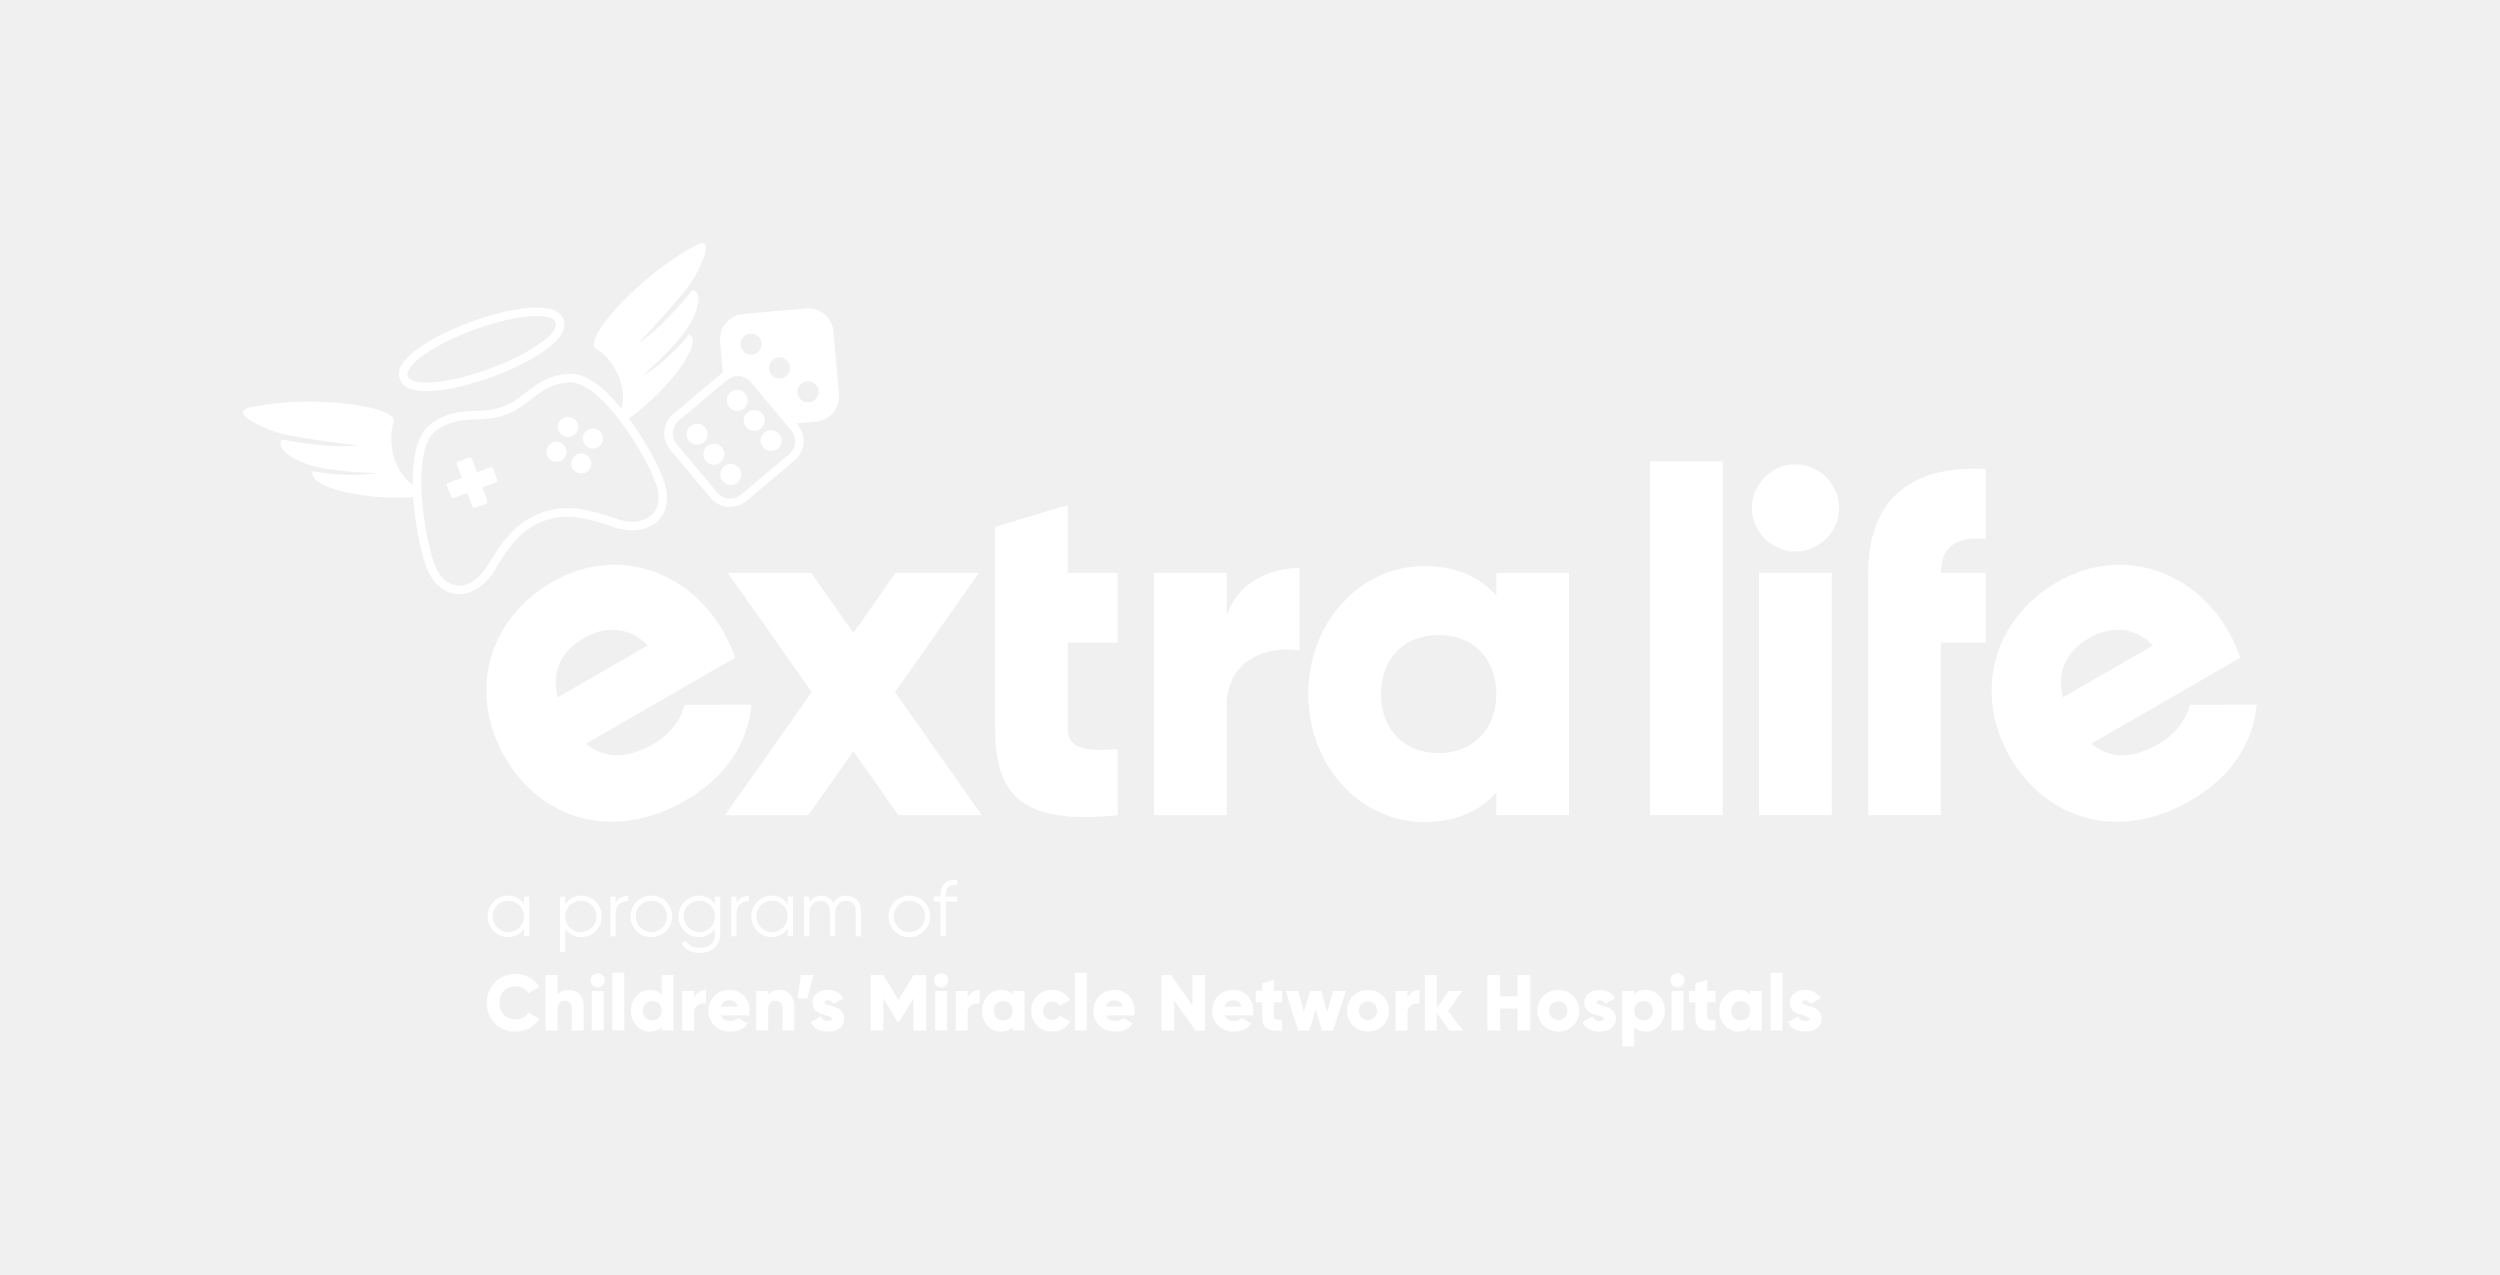
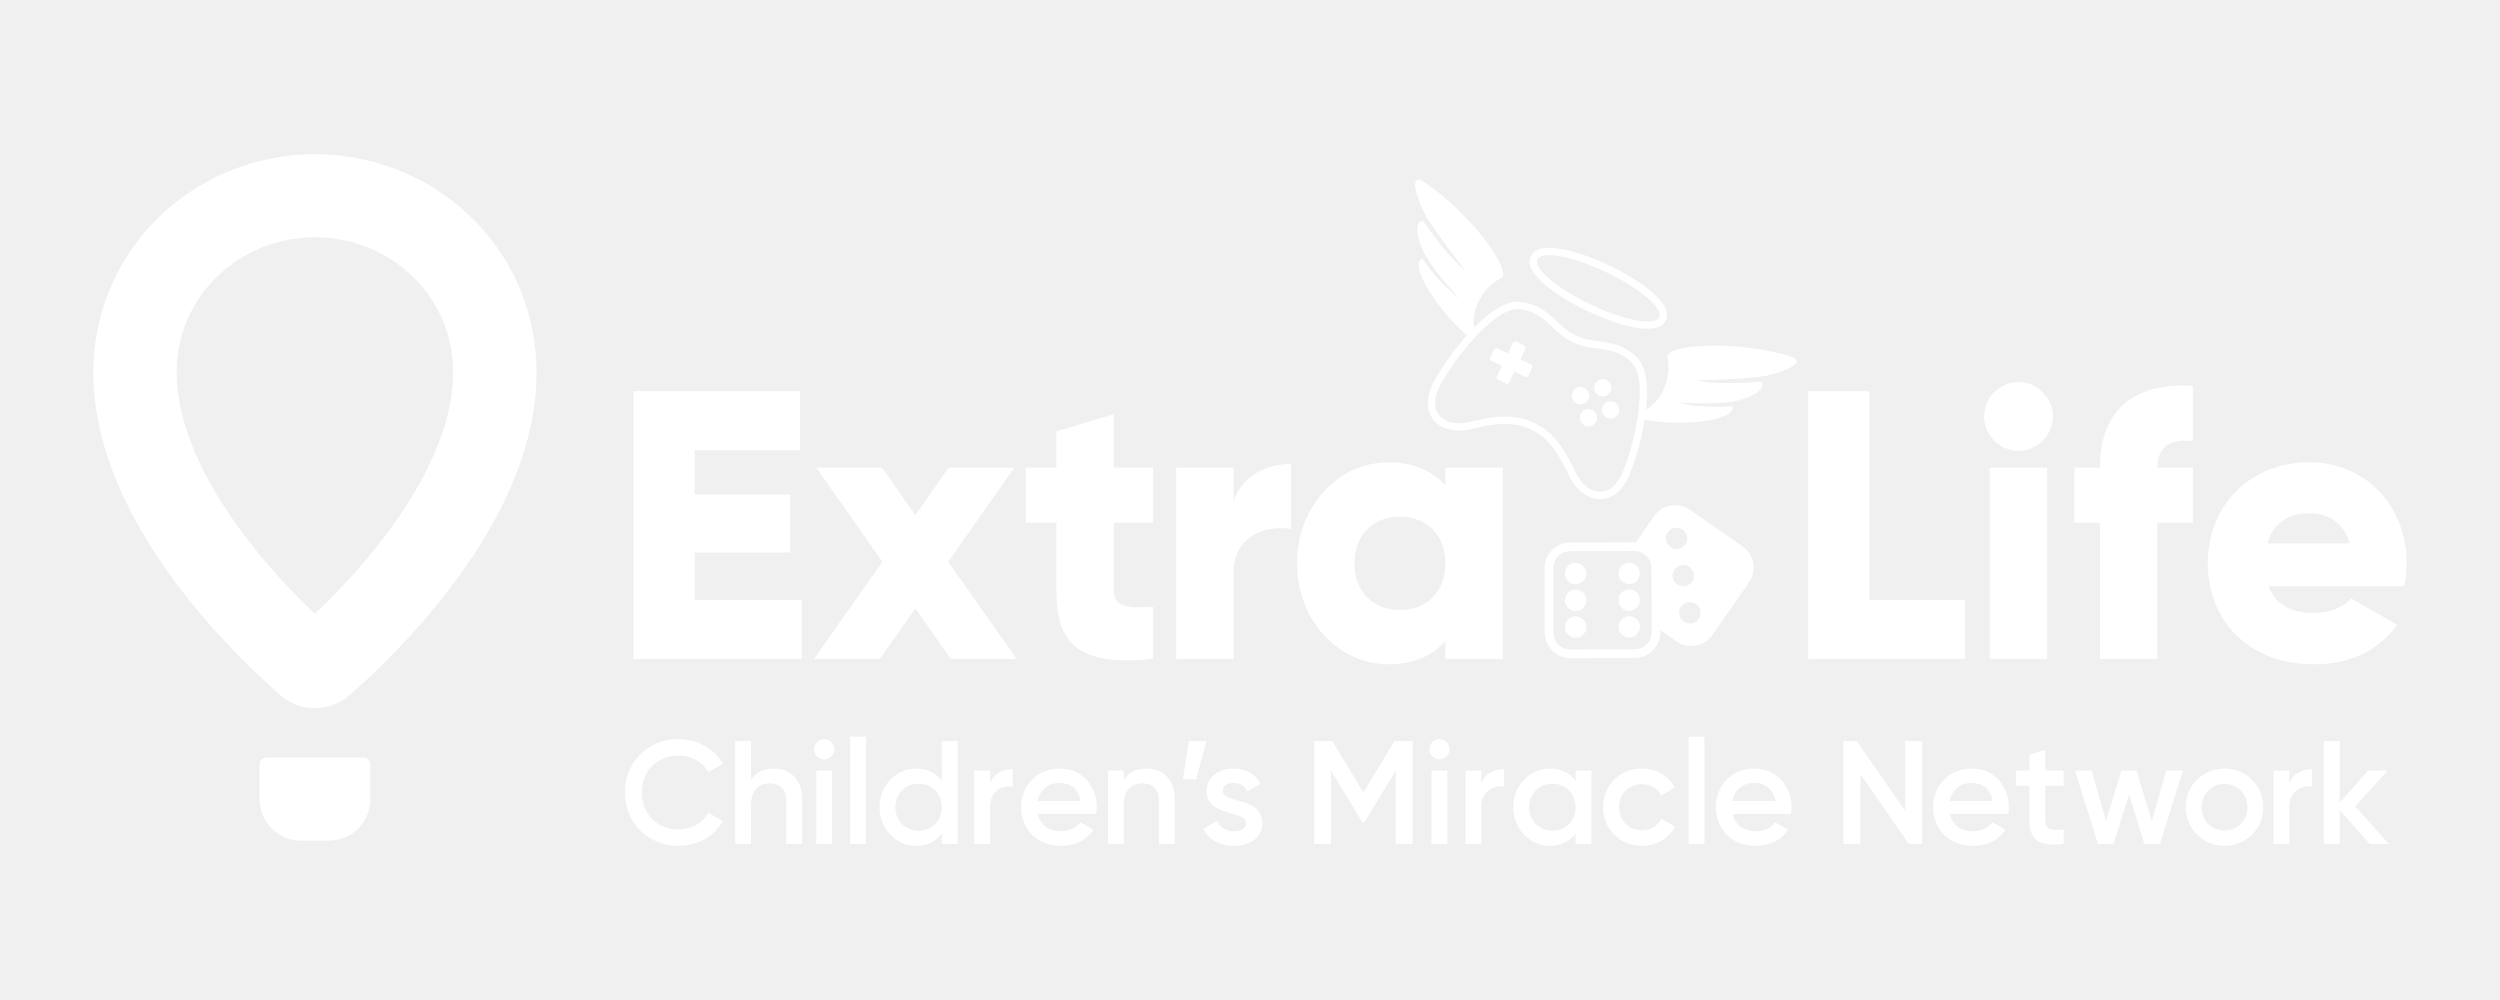
- <svg xmlns="http://www.w3.org/2000/svg" version="1.1" id="Layer_1" x="0px" y="0px" viewBox="0 0 370.12 188.65" style="enable-background:new 0 0 370.12 188.65;" xml:space="preserve">
-   <style type="text/css">.st0{fill:#FFFFFF;}</style>
+ <svg xmlns="http://www.w3.org/2000/svg" id="Layer_1" data-name="Layer 1" viewBox="0 0 360 144">
+   <path d="M115.453,86.403v8.48h-24.23v-38.547h23.955v8.48h-15.144v6.387h13.767v8.37h-13.767v6.83h15.419Z" fill="#fff" />
+   <path d="M136.928,94.883l-5.121-7.27-5.121,7.27h-9.472l9.857-13.988-9.528-13.547h9.473l4.79,6.83,4.791-6.83h9.472l-9.527,13.547,9.857,13.988h-9.473Z" fill="#fff" />
+   <path d="M160.382,75.277v9.748c0,2.368,2.038,2.587,5.672,2.368v7.489c-10.793,1.102-13.932-2.147-13.932-9.857v-9.748h-4.405v-7.93h4.405v-5.231l8.26-2.478v7.709h5.672v7.93h-5.672Z" fill="#fff" />
+   <path d="M185.895,66.797v9.361c-3.415-.55-8.261.827-8.261,6.279v12.445h-8.26v-27.535h8.26v4.902c1.101-3.69,4.791-5.452,8.261-5.452Z" fill="#fff" />
+   <path d="M216.401,67.347v27.535h-8.26v-2.587c-1.818,2.091-4.516,3.359-8.206,3.359-7.213,0-13.162-6.333-13.162-14.538s5.948-14.538,13.162-14.538c3.69,0,6.388,1.266,8.206,3.359v-2.59h8.26ZM208.141,81.116c0-4.13-2.754-6.72-6.553-6.72s-6.553,2.59-6.553,6.72,2.753,6.718,6.553,6.718,6.553-2.587,6.553-6.718Z" fill="#fff" />
+   <path d="M282.957,86.403v8.48h-22.579v-38.547h8.811v30.067h13.768Z" fill="#fff" />
+   <path d="M285.709,59.97c0-2.699,2.258-4.958,4.957-4.958s4.956,2.259,4.956,4.958-2.258,4.956-4.956,4.956-4.957-2.259-4.957-4.956ZM286.535,67.347h8.26v27.535h-8.26v-27.535Z" fill="#fff" />
+   <path d="M310.654,67.347h5.121v7.93h-5.121v19.605h-8.26v-19.605h-3.69v-7.93h3.69c0-7.709,4.24-12.335,13.381-11.783v7.93c-3.084-.275-5.121.66-5.121,3.853Z" fill="#fff" />
+   <path d="M333.285,88.274c2.259,0,4.185-.881,5.287-2.093l6.608,3.799c-2.698,3.746-6.774,5.673-12.004,5.673-9.417,0-15.254-6.333-15.254-14.538s5.946-14.538,14.648-14.538c8.039,0,13.988,6.221,13.988,14.538,0,1.156-.111,2.257-.331,3.303h-19.55c1.047,2.865,3.58,3.855,6.608,3.855ZM338.351,78.251c-.881-3.193-3.359-4.35-5.837-4.35-3.139,0-5.232,1.541-6.003,4.35h11.84Z" fill="#fff" />
  <g>
-     <path class="st0" d="M96.73,110.15c2.55-1.47,4.15-3.72,4.6-5.8l9.93-0.02c-0.61,5.98-3.95,10.81-9.85,14.22 c-10.62,6.13-21.34,2.79-26.68-6.47c-5.34-9.26-2.76-20.28,7.06-25.94c9.07-5.24,19.83-2.09,25.25,7.29 c0.75,1.3,1.35,2.62,1.78,3.94L86.76,110.1C89.81,112.65,93.31,112.12,96.73,110.15z M95.92,95.54c-3.07-3.03-6.62-2.72-9.42-1.11 c-3.54,2.04-4.9,5.15-3.94,8.82L95.92,95.54z" />
-     <path class="st0" d="M133.01,120.69l-6.67-9.47l-6.67,9.47h-12.34l12.84-18.22l-12.41-17.65h12.34l6.24,8.9l6.24-8.9h12.34 l-12.41,17.65l12.84,18.22H133.01z" />
-     <path class="st0" d="M165.47,95.15V84.81h-7.39V74.77L147.32,78v29.85c0,10.04,4.09,14.28,18.15,12.84v-9.76 c-4.74,0.29-7.39,0-7.39-3.08v-12.7H165.47z" />
-     <path class="st0" d="M192.38,84.1v12.2c-4.45-0.72-10.76,1.08-10.76,8.18v16.21h-10.76V84.81h10.76v6.39 C183.05,86.39,187.86,84.1,192.38,84.1z" />
-     <path class="st0" d="M232.29,84.81v35.87h-10.76v-3.37c-2.37,2.73-5.88,4.38-10.69,4.38c-9.4,0-17.15-8.25-17.15-18.94 c0-10.69,7.75-18.94,17.15-18.94c4.81,0,8.32,1.65,10.69,4.38v-3.37H232.29z M221.53,102.75c0-5.38-3.59-8.75-8.54-8.75 c-4.95,0-8.54,3.37-8.54,8.75c0,5.38,3.59,8.75,8.54,8.75C217.94,111.5,221.53,108.13,221.53,102.75z" />
-     <path class="st0" d="M244.29,68.31h10.76v52.37h-10.76V68.31z" />
-     <path class="st0" d="M259.36,75.2c0-3.52,2.94-6.46,6.46-6.46c3.52,0,6.46,2.94,6.46,6.46c0,3.52-2.94,6.46-6.46,6.46 C262.3,81.66,259.36,78.72,259.36,75.2z M260.43,84.81h10.76v35.87h-10.76V84.81z" />
-     <path class="st0" d="M294.01,79.79V69.46c-11.91-0.72-17.43,5.31-17.43,15.35v35.87h10.76V95.15h6.67V84.81h-6.67 C287.34,80.65,289.99,79.43,294.01,79.79z" />
-     <path class="st0" d="M319.58,110.15c2.55-1.47,4.15-3.72,4.6-5.8l9.93-0.02c-0.6,5.98-3.95,10.81-9.85,14.22 c-10.62,6.13-21.34,2.79-26.68-6.47c-5.34-9.26-2.76-20.28,7.06-25.94c9.07-5.24,19.83-2.09,25.25,7.29 c0.75,1.3,1.35,2.62,1.78,3.94l-22.06,12.73C312.66,112.65,316.17,112.12,319.58,110.15z M318.77,95.54 c-3.07-3.03-6.62-2.72-9.42-1.11c-3.54,2.04-4.9,5.15-3.94,8.82L318.77,95.54z" />
+     <path d="M89.987,114.12c0-4.298,3.239-7.684,7.748-7.684,2.709,0,5.122,1.375,6.371,3.535l-2.117,1.229c-.783-1.462-2.392-2.393-4.254-2.393-3.197,0-5.313,2.265-5.313,5.313s2.117,5.313,5.313,5.313c1.862,0,3.492-.933,4.254-2.393l2.117,1.208c-1.228,2.159-3.641,3.555-6.371,3.555-4.509,0-7.748-3.386-7.748-7.684Z" fill="#fff" />
+     <path d="M115.502,115.03v6.499h-2.286v-6.265c0-1.609-.931-2.457-2.37-2.457-1.504,0-2.689.889-2.689,3.049v5.673h-2.285v-14.817h2.285v5.589c.699-1.1,1.842-1.63,3.281-1.63,2.37,0,4.064,1.609,4.064,4.36Z" fill="#fff" />
+     <path d="M117.223,107.896c0-.805.657-1.46,1.461-1.46s1.46.656,1.46,1.46c0,.784-.656,1.46-1.46,1.46s-1.461-.676-1.461-1.46ZM117.541,110.945h2.285v10.583h-2.285v-10.583Z" fill="#fff" />
+     <path d="M122.412,106.076h2.285v15.452h-2.285v-15.452Z" fill="#fff" />
+     <path d="M137.909,106.711v14.817h-2.286v-1.524c-.805,1.123-2.053,1.799-3.704,1.799-2.879,0-5.271-2.434-5.271-5.568,0-3.154,2.392-5.566,5.271-5.566,1.652,0,2.9.676,3.704,1.777v-5.735h2.286ZM135.622,116.235c0-1.967-1.44-3.386-3.344-3.386s-3.344,1.419-3.344,3.386,1.44,3.388,3.344,3.388,3.344-1.419,3.344-3.388Z" fill="#fff" />
+     <path d="M145.833,110.754v2.476c-1.503-.105-3.26.594-3.26,2.964v5.334h-2.285v-10.583h2.285v1.777c.635-1.437,1.927-1.967,3.26-1.967Z" fill="#fff" />
+     <path d="M152.821,119.708c1.271,0,2.223-.571,2.731-1.313l1.884,1.102c-.974,1.437-2.562,2.306-4.636,2.306-3.492,0-5.758-2.391-5.758-5.568,0-3.131,2.266-5.566,5.589-5.566,3.154,0,5.313,2.54,5.313,5.589,0,.316-.042.656-.085.951h-8.425c.36,1.65,1.694,2.498,3.387,2.498ZM155.637,115.348c-.317-1.822-1.652-2.604-3.027-2.604-1.715,0-2.879,1.016-3.197,2.604h6.223Z" fill="#fff" />
+     <path d="M169.17,115.03v6.499h-2.286v-6.265c0-1.609-.931-2.457-2.37-2.457-1.504,0-2.689.889-2.689,3.049v5.673h-2.285v-10.583h2.285v1.355c.699-1.1,1.842-1.63,3.281-1.63,2.37,0,4.064,1.609,4.064,4.36Z" fill="#fff" />
+     <path d="M172.245,112.215h-1.905l.847-5.504h2.54l-1.482,5.504Z" fill="#fff" />
+     <path d="M181.772,118.544c0,2.116-1.842,3.26-4.127,3.26-2.117,0-3.641-.953-4.319-2.476l1.969-1.144c.338.953,1.185,1.524,2.35,1.524,1.016,0,1.799-.339,1.799-1.185,0-1.884-5.695-.825-5.695-4.614,0-1.99,1.715-3.239,3.874-3.239,1.736,0,3.176.805,3.916,2.201l-1.927,1.08c-.381-.825-1.122-1.206-1.99-1.206-.825,0-1.545.36-1.545,1.121,0,1.926,5.694.763,5.694,4.678Z" fill="#fff" />
+     <path d="M203.414,121.528h-2.434v-10.563l-4.509,7.452h-.296l-4.509-7.473v10.583h-2.434v-14.817h2.625l4.466,7.409,4.487-7.409h2.604v14.817Z" fill="#fff" />
+     <path d="M205.814,107.896c0-.805.657-1.46,1.461-1.46s1.46.656,1.46,1.46c0,.784-.656,1.46-1.46,1.46s-1.461-.676-1.461-1.46ZM206.133,110.945h2.285v10.583h-2.285v-10.583Z" fill="#fff" />
+     <path d="M216.57,110.754v2.476c-1.503-.105-3.26.594-3.26,2.964v5.334h-2.285v-10.583h2.285v1.777c.635-1.437,1.927-1.967,3.26-1.967Z" fill="#fff" />
+     <path d="M229.169,110.945v10.583h-2.286v-1.524c-.805,1.123-2.053,1.799-3.704,1.799-2.879,0-5.271-2.434-5.271-5.568,0-3.154,2.392-5.566,5.271-5.566,1.652,0,2.9.676,3.704,1.777v-1.502h2.286ZM226.883,116.235c0-1.967-1.44-3.386-3.344-3.386s-3.344,1.419-3.344,3.386,1.44,3.388,3.344,3.388,3.344-1.419,3.344-3.388Z" fill="#fff" />
+     <path d="M230.849,116.235c0-3.154,2.392-5.566,5.589-5.566,2.074,0,3.874,1.08,4.721,2.73l-1.969,1.144c-.465-.995-1.503-1.63-2.773-1.63-1.864,0-3.281,1.417-3.281,3.322s1.418,3.324,3.281,3.324c1.27,0,2.307-.656,2.815-1.63l1.969,1.123c-.889,1.671-2.689,2.751-4.763,2.751-3.197,0-5.589-2.434-5.589-5.568Z" fill="#fff" />
+     <path d="M243.154,106.076h2.285v15.452h-2.285v-15.452Z" fill="#fff" />
+     <path d="M252.871,119.708c1.271,0,2.223-.571,2.731-1.313l1.884,1.102c-.974,1.437-2.562,2.306-4.636,2.306-3.492,0-5.758-2.391-5.758-5.568,0-3.131,2.266-5.566,5.589-5.566,3.154,0,5.313,2.54,5.313,5.589,0,.316-.042.656-.085.951h-8.425c.36,1.65,1.694,2.498,3.387,2.498ZM255.687,115.348c-.317-1.822-1.652-2.604-3.027-2.604-1.715,0-2.879,1.016-3.197,2.604h6.223Z" fill="#fff" />
+     <path d="M276.779,106.711v14.817h-1.906l-6.985-10.054v10.054h-2.434v-14.817h1.905l6.986,10.054v-10.054h2.434Z" fill="#fff" />
+     <path d="M284.153,119.708c1.27,0,2.223-.571,2.731-1.313l1.884,1.102c-.974,1.437-2.562,2.306-4.636,2.306-3.492,0-5.758-2.391-5.758-5.568,0-3.131,2.266-5.566,5.589-5.566,3.154,0,5.313,2.54,5.313,5.589,0,.316-.042.656-.085.951h-8.425c.36,1.65,1.694,2.498,3.387,2.498ZM286.969,115.348c-.317-1.822-1.652-2.604-3.027-2.604-1.715,0-2.879,1.016-3.197,2.604h6.223Z" fill="#fff" />
+     <path d="M294.532,113.145v5.08c0,1.355.889,1.334,2.625,1.249v2.054c-3.514.424-4.91-.55-4.91-3.303v-5.08h-1.948v-2.201h1.948v-2.285l2.285-.678v2.964h2.625v2.201h-2.625Z" fill="#fff" />
+     <path d="M314.349,110.945l-3.324,10.583h-2.243l-2.202-7.134-2.222,7.134h-2.244l-3.324-10.583h2.414l2.053,7.303,2.223-7.303h2.18l2.202,7.303,2.074-7.303h2.413Z" fill="#fff" />
+     <path d="M314.738,116.235c0-3.154,2.498-5.566,5.589-5.566,3.112,0,5.589,2.412,5.589,5.566,0,3.133-2.477,5.568-5.589,5.568-3.09,0-5.589-2.434-5.589-5.568ZM323.628,116.235c0-1.926-1.44-3.344-3.302-3.344s-3.302,1.419-3.302,3.344,1.44,3.344,3.302,3.344,3.302-1.417,3.302-3.344Z" fill="#fff" />
+     <path d="M332.927,110.754v2.476c-1.503-.105-3.26.594-3.26,2.964v5.334h-2.285v-10.583h2.285v1.777c.635-1.437,1.927-1.967,3.26-1.967Z" fill="#fff" />
+     <path d="M341.25,121.528l-4.339-4.889v4.889h-2.285v-14.817h2.285v8.912l4.107-4.678h2.794l-4.657,5.185,4.826,5.398h-2.731Z" fill="#fff" />
  </g>
  <g>
-     <path class="st0" d="M78.35,132.74v5.86h-0.77v-1.15c-0.49,0.79-1.32,1.29-2.37,1.29c-1.65,0-3.02-1.34-3.02-3.07 s1.37-3.07,3.02-3.07c1.04,0,1.88,0.5,2.37,1.29v-1.15H78.35z M77.57,135.67c0-1.3-1.01-2.32-2.31-2.32s-2.31,1.02-2.31,2.32 s1.01,2.32,2.31,2.32S77.57,136.97,77.57,135.67z" />
-     <path class="st0" d="M89.08,135.67c0,1.73-1.37,3.07-3.02,3.07c-1.04,0-1.88-0.5-2.37-1.29v3.49h-0.77v-8.2h0.77v1.15 c0.49-0.79,1.32-1.29,2.37-1.29C87.71,132.6,89.08,133.94,89.08,135.67z M88.31,135.67c0-1.3-1.01-2.32-2.31-2.32 s-2.31,1.02-2.31,2.32s1.01,2.32,2.31,2.32S88.31,136.97,88.31,135.67z" />
-     <path class="st0" d="M92.99,132.65v0.75c-0.94,0-1.85,0.49-1.85,1.95v3.26h-0.77v-5.86h0.77v0.97 C91.55,132.89,92.24,132.65,92.99,132.65z" />
-     <path class="st0" d="M93.35,135.67c0-1.73,1.37-3.07,3.08-3.07s3.08,1.34,3.08,3.07s-1.37,3.07-3.08,3.07 S93.35,137.41,93.35,135.67z M98.74,135.67c0-1.3-1.01-2.32-2.31-2.32s-2.31,1.02-2.31,2.32s1.01,2.32,2.31,2.32 S98.74,136.97,98.74,135.67z" />
-     <path class="st0" d="M106.61,132.74v5.62c0,1.78-1.43,2.72-2.94,2.72c-1.35,0-2.32-0.52-2.78-1.43l0.68-0.39 c0.29,0.6,0.83,1.07,2.1,1.07c1.36,0,2.17-0.77,2.17-1.97v-0.91c-0.49,0.79-1.32,1.29-2.37,1.29c-1.65,0-3.02-1.34-3.02-3.07 s1.37-3.07,3.02-3.07c1.04,0,1.88,0.5,2.37,1.29v-1.15H106.61z M105.84,135.67c0-1.3-1.01-2.32-2.31-2.32s-2.31,1.02-2.31,2.32 s1.01,2.32,2.31,2.32S105.84,136.97,105.84,135.67z" />
-     <path class="st0" d="M110.88,132.65v0.75c-0.94,0-1.85,0.49-1.85,1.95v3.26h-0.77v-5.86h0.77v0.97 C109.43,132.89,110.13,132.65,110.88,132.65z" />
-     <path class="st0" d="M117.39,132.74v5.86h-0.77v-1.15c-0.49,0.79-1.32,1.29-2.37,1.29c-1.65,0-3.02-1.34-3.02-3.07 s1.37-3.07,3.02-3.07c1.04,0,1.88,0.5,2.37,1.29v-1.15H117.39z M116.62,135.67c0-1.3-1.01-2.32-2.31-2.32s-2.31,1.02-2.31,2.32 s1.01,2.32,2.31,2.32S116.62,136.97,116.62,135.67z" />
-     <path class="st0" d="M127.47,134.95v3.66h-0.77v-3.66c0-1.04-0.6-1.59-1.43-1.59c-0.9,0-1.63,0.55-1.63,2v3.25h-0.77v-3.66 c0-1.04-0.54-1.59-1.37-1.59c-0.84,0-1.69,0.55-1.69,2v3.25h-0.77v-5.86h0.77v0.86c0.46-0.71,1.09-1,1.79-1 c0.82,0,1.45,0.39,1.78,1.07c0.43-0.73,1.15-1.07,1.9-1.07C126.57,132.6,127.47,133.48,127.47,134.95z" />
-     <path class="st0" d="M131.55,135.67c0-1.73,1.37-3.07,3.08-3.07s3.08,1.34,3.08,3.07s-1.37,3.07-3.08,3.07 S131.55,137.41,131.55,135.67z M136.94,135.67c0-1.3-1.01-2.32-2.31-2.32s-2.31,1.02-2.31,2.32s1.01,2.32,2.31,2.32 S136.94,136.97,136.94,135.67z" />
-     <path class="st0" d="M140.01,132.51v0.23h1.69v0.75h-1.69v5.11h-0.77v-5.11h-1v-0.75h1v-0.23c0-1.52,0.88-2.37,2.46-2.25v0.75 C140.56,130.91,140.01,131.38,140.01,132.51z" />
-     <path class="st0" d="M72.06,148.47c0-2.41,1.79-4.27,4.27-4.27c1.49,0,2.8,0.74,3.52,1.9l-1.62,0.94c-0.36-0.63-1.07-1.01-1.9-1.01 c-1.45,0-2.39,0.97-2.39,2.44s0.94,2.44,2.39,2.44c0.83,0,1.55-0.38,1.9-1.01l1.62,0.94c-0.7,1.16-2.02,1.9-3.52,1.9 C73.86,152.73,72.06,150.88,72.06,148.47z" />
-     <path class="st0" d="M86.41,148.97v3.6h-1.76v-3.34c0-0.73-0.46-1.07-1.02-1.07c-0.64,0-1.09,0.38-1.09,1.21v3.2h-1.76v-8.2h1.76 v2.89c0.32-0.43,0.9-0.71,1.68-0.71C85.4,146.54,86.41,147.39,86.41,148.97z" />
-     <path class="st0" d="M87.44,145.14c0-0.57,0.48-1.05,1.05-1.05s1.05,0.48,1.05,1.05s-0.48,1.05-1.05,1.05 S87.44,145.71,87.44,145.14z M87.61,146.71h1.76v5.86h-1.76V146.71z" />
-     <path class="st0" d="M90.66,144.01h1.76v8.55h-1.76V144.01z" />
-     <path class="st0" d="M99.72,144.37v8.2h-1.76v-0.55c-0.39,0.45-0.96,0.71-1.75,0.71c-1.54,0-2.8-1.35-2.8-3.09s1.27-3.09,2.8-3.09 c0.79,0,1.36,0.27,1.75,0.71v-2.89H99.72z M97.96,149.64c0-0.88-0.59-1.43-1.39-1.43s-1.39,0.55-1.39,1.43s0.59,1.43,1.39,1.43 S97.96,150.52,97.96,149.64z" />
-     <path class="st0" d="M104.52,146.59v1.99c-0.73-0.12-1.76,0.18-1.76,1.34v2.65h-1.76v-5.86h1.76v1.04 C103,146.97,103.79,146.59,104.52,146.59z" />
-     <path class="st0" d="M108.15,151.16c0.48,0,0.89-0.19,1.12-0.45l1.41,0.81c-0.57,0.8-1.44,1.21-2.55,1.21c-2,0-3.25-1.35-3.25-3.09 s1.27-3.09,3.12-3.09c1.71,0,2.98,1.32,2.98,3.09c0,0.25-0.02,0.48-0.07,0.7h-4.16C106.96,150.95,107.5,151.16,108.15,151.16z  M109.22,149.03c-0.19-0.68-0.71-0.93-1.24-0.93c-0.67,0-1.11,0.33-1.28,0.93H109.22z" />
-     <path class="st0" d="M117.59,148.97v3.6h-1.76v-3.34c0-0.73-0.46-1.07-1.02-1.07c-0.64,0-1.09,0.38-1.09,1.21v3.2h-1.76v-5.86h1.76 v0.55c0.32-0.43,0.9-0.71,1.68-0.71C116.58,146.54,117.59,147.39,117.59,148.97z" />
-     <path class="st0" d="M119.5,147.82h-1.41l0.47-3.46h1.88L119.5,147.82z" />
-     <path class="st0" d="M124.98,150.81c0,1.35-1.17,1.92-2.44,1.92c-1.17,0-2.06-0.45-2.52-1.39l1.52-0.87c0.15,0.45,0.48,0.69,1,0.69 c0.42,0,0.63-0.13,0.63-0.36c0-0.64-2.88-0.3-2.88-2.33c0-1.28,1.08-1.92,2.3-1.92c0.95,0,1.79,0.42,2.29,1.25l-1.5,0.81 c-0.16-0.3-0.4-0.52-0.79-0.52c-0.3,0-0.49,0.12-0.49,0.33C122.1,149.09,124.98,148.64,124.98,150.81z" />
-     <path class="st0" d="M137.11,152.57h-1.88v-4.77l-2.12,3.48h-0.21l-2.12-3.48v4.77h-1.88v-8.2h1.88l2.23,3.64l2.23-3.64h1.88 V152.57z" />
-     <path class="st0" d="M138.28,145.14c0-0.57,0.48-1.05,1.05-1.05s1.05,0.48,1.05,1.05s-0.48,1.05-1.05,1.05 S138.28,145.71,138.28,145.14z M138.46,146.71h1.76v5.86h-1.76V146.71z" />
-     <path class="st0" d="M145.02,146.59v1.99c-0.73-0.12-1.76,0.18-1.76,1.34v2.65h-1.76v-5.86h1.76v1.04 C143.5,146.97,144.28,146.59,145.02,146.59z" />
-     <path class="st0" d="M151.68,146.71v5.86h-1.76v-0.55c-0.39,0.45-0.96,0.71-1.75,0.71c-1.54,0-2.8-1.35-2.8-3.09 s1.27-3.09,2.8-3.09c0.79,0,1.36,0.27,1.75,0.71v-0.55H151.68z M149.92,149.64c0-0.88-0.59-1.43-1.39-1.43s-1.39,0.55-1.39,1.43 s0.59,1.43,1.39,1.43S149.92,150.52,149.92,149.64z" />
-     <path class="st0" d="M152.67,149.64c0-1.75,1.32-3.09,3.11-3.09c1.14,0,2.14,0.6,2.65,1.5l-1.54,0.89 c-0.2-0.41-0.62-0.66-1.14-0.66c-0.76,0-1.32,0.55-1.32,1.36s0.56,1.36,1.32,1.36c0.52,0,0.95-0.25,1.14-0.66l1.54,0.88 c-0.5,0.91-1.5,1.51-2.65,1.51C154,152.73,152.67,151.38,152.67,149.64z" />
-     <path class="st0" d="M159.13,144.01h1.76v8.55h-1.76V144.01z" />
-     <path class="st0" d="M165.15,151.16c0.48,0,0.89-0.19,1.12-0.45l1.41,0.81c-0.57,0.8-1.44,1.21-2.55,1.21c-2,0-3.25-1.35-3.25-3.09 s1.27-3.09,3.12-3.09c1.71,0,2.98,1.32,2.98,3.09c0,0.25-0.02,0.48-0.07,0.7h-4.16C163.97,150.95,164.51,151.16,165.15,151.16z  M166.23,149.03c-0.19-0.68-0.71-0.93-1.24-0.93c-0.67,0-1.11,0.33-1.28,0.93H166.23z" />
-     <path class="st0" d="M178.41,144.37v8.2H177l-3.16-4.45v4.45h-1.88v-8.2h1.41l3.16,4.45v-4.45H178.41z" />
-     <path class="st0" d="M182.73,151.16c0.48,0,0.89-0.19,1.12-0.45l1.41,0.81c-0.57,0.8-1.44,1.21-2.55,1.21c-2,0-3.25-1.35-3.25-3.09 s1.27-3.09,3.12-3.09c1.71,0,2.98,1.32,2.98,3.09c0,0.25-0.02,0.48-0.07,0.7h-4.16C181.55,150.95,182.09,151.16,182.73,151.16z  M183.81,149.03c-0.19-0.68-0.71-0.93-1.24-0.93c-0.67,0-1.11,0.33-1.28,0.93H183.81z" />
-     <path class="st0" d="M188.6,148.4v2.07c0,0.5,0.43,0.55,1.21,0.5v1.59c-2.3,0.23-2.96-0.46-2.96-2.1v-2.07h-0.94v-1.69h0.94v-1.11 l1.76-0.53v1.64h1.21v1.69H188.6z" />
-     <path class="st0" d="M199.24,146.71l-1.88,5.86h-1.64l-0.94-3.13l-0.94,3.13h-1.64l-1.88-5.86h1.88l0.84,3.14l0.91-3.14h1.64 l0.91,3.14l0.84-3.14H199.24z" />
-     <path class="st0" d="M199.42,149.64c0-1.75,1.38-3.09,3.11-3.09s3.11,1.35,3.11,3.09s-1.38,3.09-3.11,3.09 S199.42,151.38,199.42,149.64z M203.87,149.64c0-0.83-0.59-1.38-1.35-1.38s-1.35,0.55-1.35,1.38s0.59,1.38,1.35,1.38 S203.87,150.47,203.87,149.64z" />
-     <path class="st0" d="M210.14,146.59v1.99c-0.73-0.12-1.76,0.18-1.76,1.34v2.65h-1.76v-5.86h1.76v1.04 C208.62,146.97,209.4,146.59,210.14,146.59z" />
-     <path class="st0" d="M214.59,152.57l-1.88-2.59v2.59h-1.76v-8.2h1.76v4.91l1.76-2.57h2.05l-2.13,2.93l2.19,2.93H214.59z" />
-     <path class="st0" d="M226.55,144.37v8.2h-1.88v-3.26h-2.58v3.26h-1.88v-8.2h1.88v3.14h2.58v-3.14H226.55z" />
-     <path class="st0" d="M227.6,149.64c0-1.75,1.38-3.09,3.11-3.09s3.11,1.35,3.11,3.09s-1.38,3.09-3.11,3.09 S227.6,151.38,227.6,149.64z M232.05,149.64c0-0.83-0.59-1.38-1.35-1.38s-1.35,0.55-1.35,1.38s0.59,1.38,1.35,1.38 S232.05,150.47,232.05,149.64z" />
-     <path class="st0" d="M239.24,150.81c0,1.35-1.17,1.92-2.44,1.92c-1.17,0-2.06-0.45-2.52-1.39l1.52-0.87c0.15,0.45,0.48,0.69,1,0.69 c0.42,0,0.63-0.13,0.63-0.36c0-0.64-2.88-0.3-2.88-2.33c0-1.28,1.08-1.92,2.3-1.92c0.95,0,1.79,0.42,2.29,1.25l-1.5,0.81 c-0.16-0.3-0.4-0.52-0.79-0.52c-0.3,0-0.49,0.12-0.49,0.33C236.35,149.09,239.24,148.64,239.24,150.81z" />
-     <path class="st0" d="M246.48,149.64c0,1.75-1.27,3.09-2.8,3.09c-0.79,0-1.36-0.27-1.75-0.71v2.89h-1.76v-8.2h1.76v0.55 c0.39-0.45,0.96-0.71,1.75-0.71C245.21,146.54,246.48,147.89,246.48,149.64z M244.72,149.64c0-0.88-0.59-1.43-1.39-1.43 s-1.39,0.55-1.39,1.43s0.59,1.43,1.39,1.43S244.72,150.52,244.72,149.64z" />
-     <path class="st0" d="M247.3,145.14c0-0.57,0.48-1.05,1.05-1.05s1.05,0.48,1.05,1.05s-0.48,1.05-1.05,1.05 S247.3,145.71,247.3,145.14z M247.47,146.71h1.76v5.86h-1.76V146.71z" />
-     <path class="st0" d="M252.75,148.4v2.07c0,0.5,0.43,0.55,1.21,0.5v1.59c-2.3,0.23-2.96-0.46-2.96-2.1v-2.07h-0.94v-1.69h0.94v-1.11 l1.76-0.53v1.64h1.21v1.69H252.75z" />
-     <path class="st0" d="M260.85,146.71v5.86h-1.76v-0.55c-0.39,0.45-0.96,0.71-1.75,0.71c-1.54,0-2.8-1.35-2.8-3.09 s1.27-3.09,2.8-3.09c0.79,0,1.36,0.27,1.75,0.71v-0.55H260.85z M259.09,149.64c0-0.88-0.59-1.43-1.39-1.43s-1.39,0.55-1.39,1.43 s0.59,1.43,1.39,1.43S259.09,150.52,259.09,149.64z" />
-     <path class="st0" d="M262.13,144.01h1.76v8.55h-1.76V144.01z" />
-     <path class="st0" d="M269.67,150.81c0,1.35-1.17,1.92-2.44,1.92c-1.17,0-2.06-0.45-2.52-1.39l1.52-0.87c0.15,0.45,0.48,0.69,1,0.69 c0.42,0,0.63-0.13,0.63-0.36c0-0.64-2.88-0.3-2.88-2.33c0-1.28,1.08-1.92,2.3-1.92c0.95,0,1.79,0.42,2.29,1.25l-1.5,0.81 c-0.16-0.3-0.4-0.52-0.79-0.52c-0.3,0-0.49,0.12-0.49,0.33C266.79,149.09,269.67,148.64,269.67,150.81z" />
+     <path d="M52.314,109.088h-13.929c-.558,0-1.011.452-1.011,1.01v4.975c0,3.303,2.678,5.981,5.981,5.981h3.993c3.303,0,5.981-2.678,5.981-5.981v-4.97c0-.56-.454-1.015-1.015-1.015" fill="#fff" />
+     <path d="M65.253,53.564c-.027-9.926-7.357-17.719-16.864-19.172-.989-.151-2.002-.228-3.041-.228s-2.047.077-3.038.228c-9.498,1.453-16.828,9.233-16.862,19.15v.149c.005,4.145,1.227,8.557,3.274,12.895,2.035,4.326,4.865,8.534,7.785,12.202,3.164,3.979,6.43,7.316,8.846,9.611,1.119-1.066,2.422-2.353,3.813-3.832,4.29-4.532,9.39-10.867,12.611-17.565,2.165-4.468,3.472-9.036,3.474-13.295,0-.056,0-.104.002-.142M77.26,53.636v.17c-.038,6.631-1.98,12.845-4.665,18.421-2.712,5.599-6.212,10.603-9.655,14.841-5.245,6.441-10.395,11.117-12.643,13.059-.022.019-.044.038-.067.06-.041.031-.079.06-.116.094-.005.003-.012.01-.017.012-.58.478-.907.62-.952.654v-.003c-2.469,1.443-5.582,1.367-7.98-.241-.183-.118-.416-.282-.697-.522-.014-.015-.031-.029-.046-.041-1.508-1.304-4.333-3.849-7.619-7.331-4.805-5.105-10.621-12.188-14.692-20.581-2.675-5.553-4.61-11.738-4.665-18.358,0-.046-.003-.122-.003-.233.01-15.975,11.716-28.725,27.055-31.069,1.585-.243,3.21-.37,4.855-.37s3.269.127,4.852.37c15.344,2.345,27.046,15.094,27.056,31.069" fill="#fff" />
  </g>
  <g>
-     <g>
-       <path class="st0" d="M124.2,58.39l-0.81-9.31c-0.18-2.06-2-3.59-4.06-3.41l-9.31,0.81c-2.06,0.18-3.59,2-3.41,4.06l0.4,4.61 c-0.06,0.04-0.12,0.09-0.18,0.14l-7.16,6c-0.76,0.64-1.23,1.54-1.32,2.54c-0.09,1,0.22,1.97,0.86,2.73l6,7.16 c1.04,1.24,2.72,1.63,4.15,1.11c0.4-0.15,0.78-0.36,1.12-0.65l7.16-6.01c1.58-1.33,1.79-3.7,0.46-5.28l-0.19-0.22l2.86-0.25 c0.33-0.03,0.65-0.1,0.95-0.21C123.3,61.68,124.35,60.12,124.2,58.39z M115.27,52.92c0.86-0.07,1.61,0.56,1.69,1.42 c0.07,0.86-0.56,1.61-1.42,1.69c-0.86,0.07-1.61-0.56-1.69-1.42C113.78,53.75,114.42,53,115.27,52.92z M111.06,49.39 c0.86-0.07,1.61,0.56,1.69,1.42c0.07,0.86-0.56,1.61-1.42,1.69c-0.86,0.07-1.61-0.56-1.69-1.42 C109.57,50.22,110.2,49.46,111.06,49.39z M116.85,67.23l-7.16,6.01c-1.05,0.88-2.62,0.74-3.5-0.31l-6-7.16 c-0.42-0.51-0.63-1.15-0.57-1.81c0.06-0.66,0.37-1.26,0.87-1.69l7.16-6.01c0.23-0.19,0.48-0.33,0.74-0.43 c0.95-0.35,2.06-0.08,2.75,0.74l6,7.16C118.03,64.79,117.9,66.35,116.85,67.23z M119.76,59.56c-0.86,0.07-1.61-0.56-1.69-1.42 c-0.07-0.86,0.56-1.61,1.42-1.69c0.86-0.07,1.61,0.56,1.69,1.42C121.25,58.73,120.62,59.49,119.76,59.56z" />
-     </g>
-     <g>
-       <path class="st0" d="M104.38,63.28c-0.55-0.66-1.53-0.74-2.19-0.19c-0.66,0.55-0.74,1.53-0.19,2.19c0.55,0.66,1.53,0.74,2.19,0.19 C104.85,64.92,104.93,63.93,104.38,63.28z" />
-     </g>
-     <g>
-       <path class="st0" d="M106.88,66.26c-0.55-0.66-1.53-0.74-2.19-0.19c-0.66,0.55-0.74,1.53-0.19,2.19c0.55,0.66,1.53,0.74,2.19,0.19 C107.35,67.9,107.44,66.92,106.88,66.26z" />
-     </g>
-     <g>
-       <path class="st0" d="M107.19,69.05c-0.66,0.55-0.74,1.53-0.19,2.19c0.55,0.66,1.53,0.74,2.19,0.19c0.66-0.55,0.74-1.53,0.19-2.19 C108.83,68.58,107.85,68.49,107.19,69.05z" />
-     </g>
-     <g>
-       <path class="st0" d="M110.15,60.47c0.66-0.55,0.74-1.53,0.19-2.19c-0.55-0.66-1.53-0.74-2.19-0.19c-0.66,0.55-0.74,1.53-0.19,2.19 C108.51,60.93,109.49,61.02,110.15,60.47z" />
-     </g>
-     <g>
-       <path class="st0" d="M112.85,61.25c-0.55-0.66-1.53-0.74-2.19-0.19c-0.66,0.55-0.74,1.53-0.19,2.19c0.55,0.66,1.53,0.74,2.19,0.19 C113.31,62.89,113.4,61.91,112.85,61.25z" />
-     </g>
-     <g>
-       <path class="st0" d="M113.16,64.04c-0.66,0.55-0.74,1.53-0.19,2.19c0.55,0.66,1.53,0.74,2.19,0.19c0.66-0.55,0.74-1.53,0.19-2.19 C114.8,63.58,113.81,63.49,113.16,64.04z" />
-     </g>
-     <g>
-       <path class="st0" d="M93.11,61.95c6.1-4.37,11.12-11.39,8.93-12.47c-0.82,1.01-3.63,4.26-7.08,6.31c0,0,4.14-3.61,6.27-6.45 c1.85-2.47,3.09-6.05,1.31-6.38c-1.53,1.86-5.11,6.02-7.99,7.81c0,0,3.19-3.26,6.84-7.69c1.67-1.89,5.14-8.67,1.56-6.73 c-8.39,4.49-16.96,14.09-14.67,15.32c1.83,0.98,4.75,4.81,3.75,8.87c-2.92-3.61-5.57-5.37-7.89-5.2 c-0.96,0.07-1.82,0.25-2.65,0.55c-1.49,0.54-2.57,1.39-3.62,2.21c-1.05,0.82-2.03,1.59-3.47,2.12c-1.44,0.52-2.69,0.57-4.02,0.61 c-1.32,0.04-2.69,0.09-4.19,0.63c-0.82,0.3-1.6,0.72-2.38,1.28c-1.88,1.36-2.78,4.4-2.7,9.05c-3.37-2.47-3.6-7.27-2.83-9.2 c0.97-2.42-11.77-4.26-21.09-2.31c-3.98,0.82,3.03,3.78,5.53,4.15c5.64,1.05,10.18,1.49,10.18,1.49 c-3.36,0.48-8.77-0.4-11.14-0.84c-1.15,1.4,2.1,3.35,5.1,4.05c3.46,0.81,8.95,0.91,8.95,0.91c-3.96,0.65-8.21-0.04-9.48-0.28 c-0.99,2.24,7.38,4.39,14.85,3.82c0.25,3.89,1.09,7.94,1.77,9.87c0.79,2.48,2.11,3.57,3.08,4.05c1.11,0.55,2.34,0.6,3.56,0.16 c1.54-0.56,2.94-1.89,3.95-3.76c1.95-3.12,3.71-5.6,7-6.79c3.29-1.2,6.23-0.43,9.73,0.71c1.97,0.78,3.91,0.9,5.44,0.34 c1.22-0.44,2.13-1.28,2.63-2.41c0.44-0.99,0.75-2.67-0.25-5.08C97.39,68.73,95.42,65.09,93.11,61.95z M95.29,76.96 c-1.21,0.44-2.82,0.36-4.58-0.34c-3.34-1.09-6.78-2.09-10.59-0.7c-3.81,1.39-5.8,4.37-7.66,7.35c-0.9,1.68-2.08,2.77-3.29,3.21 c-1.98,0.72-4.03-0.32-5.01-3.42c-1.3-3.66-3.45-16.49,0.4-19.29c0.72-0.52,1.41-0.88,2.07-1.12c2.71-0.99,5.07-0.1,8.21-1.24 c3.14-1.14,4.38-3.34,7.09-4.32c0.66-0.24,1.42-0.41,2.31-0.47c4.74-0.33,11.35,10.88,12.7,14.52 C98.17,74.13,97.27,76.24,95.29,76.96z" />
-     </g>
-     <g>
-       <path class="st0" d="M85.55,67.21C85.54,67.21,85.54,67.21,85.55,67.21c-0.77,0.29-1.17,1.14-0.89,1.91 c0.28,0.77,1.13,1.17,1.9,0.89c0,0,0,0,0.01,0c0.77-0.28,1.17-1.14,0.89-1.91C87.17,67.33,86.32,66.93,85.55,67.21z" />
-     </g>
-     <g>
-       <path class="st0" d="M84.6,64.61c0.77-0.28,1.17-1.14,0.89-1.91c-0.28-0.77-1.14-1.17-1.91-0.89c0,0,0,0-0.01,0 c-0.77,0.28-1.17,1.14-0.88,1.91C82.97,64.49,83.82,64.89,84.6,64.61C84.6,64.61,84.6,64.61,84.6,64.61z" />
-     </g>
-     <g>
-       <path class="st0" d="M81.87,65.5C81.86,65.5,81.86,65.5,81.87,65.5c-0.77,0.29-1.17,1.14-0.89,1.91c0.28,0.77,1.13,1.17,1.9,0.89 c0,0,0,0,0.01,0c0.77-0.28,1.17-1.14,0.89-1.91C83.49,65.61,82.64,65.21,81.87,65.5z" />
-     </g>
-     <g>
-       <path class="st0" d="M87.26,63.53C87.26,63.53,87.26,63.53,87.26,63.53c-0.77,0.29-1.17,1.14-0.89,1.91 c0.28,0.77,1.13,1.17,1.9,0.89c0,0,0,0,0.01,0c0.77-0.28,1.17-1.14,0.89-1.91C88.89,63.65,88.04,63.25,87.26,63.53z" />
-     </g>
-     <g>
-       <path class="st0" d="M73.02,69.39c-0.03-0.08-0.09-0.15-0.17-0.18c-0.08-0.04-0.17-0.04-0.25-0.01l-2,0.73l-0.73-2 c-0.03-0.08-0.09-0.15-0.17-0.18c-0.08-0.04-0.17-0.04-0.25-0.01l-0.8,0.29l-0.82,0.3c-0.08,0.03-0.15,0.09-0.18,0.17 c-0.04,0.08-0.04,0.17-0.01,0.25l0.73,2l-2,0.73c-0.08,0.03-0.15,0.09-0.18,0.17c-0.04,0.08-0.04,0.17-0.01,0.25l0.59,1.62 c0.03,0.08,0.09,0.15,0.17,0.18c0.08,0.04,0.17,0.04,0.25,0.01l2-0.73l0.73,2c0.03,0.08,0.09,0.15,0.17,0.18 c0.08,0.04,0.17,0.04,0.25,0.01l0.82-0.3l0.8-0.29c0.08-0.03,0.15-0.09,0.18-0.17c0.04-0.08,0.04-0.17,0.01-0.25l-0.73-2l2-0.73 c0.08-0.03,0.15-0.09,0.18-0.17c0.04-0.08,0.04-0.17,0.01-0.25L73.02,69.39z" />
-     </g>
-     <g>
-       <path class="st0" d="M64.44,57.85c2.37-0.21,5.34-0.93,8.36-2.03c3.02-1.1,5.76-2.45,7.71-3.82c2.45-1.71,3.43-3.29,2.92-4.69 c-0.51-1.41-2.28-1.99-5.25-1.72c-2.37,0.21-5.34,0.93-8.36,2.03c-3.02,1.1-5.76,2.45-7.71,3.82c-2.45,1.71-3.43,3.29-2.92,4.69 C59.71,57.53,61.47,58.11,64.44,57.85z M70.25,48.8c6.04-2.2,11.4-2.67,11.99-1.06c0.59,1.61-3.83,4.69-9.87,6.89 c-6.04,2.2-11.4,2.67-11.99,1.07C59.8,54.08,64.21,51,70.25,48.8z" />
-     </g>
+     <path d="M246.58,91.443l5.284-7.588c1.168-1.679.754-3.994-.926-5.162l-7.587-5.28c-1.678-1.17-3.994-.754-5.16.924l-2.618,3.762c-.076-.003-.149-.01-.226-.009l-9.245.026c-.985.003-1.916.392-2.615,1.096-.699.704-1.084,1.634-1.081,2.62l.028,9.247c.004,1.599,1.026,2.965,2.453,3.478.394.142.82.221,1.263.218l9.245-.026c2.042-.007,3.702-1.674,3.696-3.716v-.287s2.332,1.623,2.332,1.623c.273.188.558.337.857.443,1.54.557,3.325.038,4.301-1.368M243.267,81.625c.699.486.87,1.446.383,2.145-.486.699-1.448.872-2.145.383-.699-.486-.871-1.444-.385-2.143.486-.699,1.448-.872,2.147-.386M242.306,76.265c.697.484.871,1.444.383,2.141-.484.701-1.446.874-2.145.387-.699-.486-.87-1.446-.383-2.145.486-.699,1.444-.872,2.145-.383M235.391,93.498l-9.245.026c-1.353.005-2.461-1.095-2.462-2.448l-.028-9.247c-.002-.651.253-1.266.717-1.736.464-.466,1.08-.723,1.731-.725l9.249-.026c.291,0,.575.05.836.145.944.339,1.62,1.244,1.624,2.305l.027,9.243c.003,1.355-1.095,2.461-2.45,2.464M242.467,89.518c-.699-.486-.87-1.446-.383-2.145.486-.699,1.446-.87,2.145-.383.697.485.87,1.447.383,2.145-.488.697-1.446.87-2.145.383" fill="#fff" />
+     <path d="M228.426,82.587c-.003-.852-.692-1.539-1.545-1.536s-1.54.694-1.536,1.544c.003.852.692,1.539,1.545,1.536.85,0,1.539-.692,1.536-1.544" fill="#fff" />
+     <path d="M228.438,86.439c-.003-.852-.694-1.54-1.545-1.536-.852.003-1.54.694-1.536,1.544,0,.85.692,1.539,1.545,1.536.85,0,1.539-.692,1.536-1.544" fill="#fff" />
+     <path d="M226.902,88.754c-.85.004-1.538.696-1.536,1.544.003.852.694,1.54,1.544,1.536.85,0,1.539-.692,1.536-1.544,0-.85-.692-1.539-1.544-1.536" fill="#fff" />
+     <path d="M234.594,84.11c.85-.004,1.538-.696,1.536-1.544-.003-.852-.694-1.54-1.544-1.536-.85,0-1.539.692-1.536,1.544,0,.85.692,1.539,1.545,1.536" fill="#fff" />
+     <path d="M236.141,86.417c-.003-.852-.692-1.539-1.545-1.536s-1.54.694-1.536,1.544c.003.852.692,1.539,1.545,1.536.85,0,1.539-.692,1.536-1.544" fill="#fff" />
+     <path d="M234.607,88.733c-.85.004-1.538.696-1.536,1.544.003.852.694,1.54,1.544,1.536.85,0,1.539-.692,1.536-1.544,0-.85-.692-1.539-1.544-1.536" fill="#fff" />
+   </g>
+   <g>
+     <path d="M236.828,60.463c6.163,1.066,13.278-.053,12.637-1.991-1.078.1-4.657.337-7.897-.519,0,0,4.568.35,7.503-.047,2.553-.344,5.405-1.705,4.558-2.959-2.005.18-6.567.482-9.316-.184,0,0,3.805-.006,8.569-.433,2.103-.113,8.162-2.012,4.918-3.011-7.579-2.359-18.304-1.837-17.692.247.487,1.663-.081,5.639-3.079,7.424.438-3.854-.072-6.456-1.519-7.734-.602-.532-1.217-.942-1.878-1.256-1.197-.571-2.33-.716-3.425-.859-1.1-.142-2.14-.275-3.294-.825-1.151-.547-1.91-1.269-2.715-2.034-.801-.761-1.629-1.549-2.828-2.118-.659-.315-1.365-.533-2.155-.664-1.906-.319-4.245.925-6.955,3.69-.503-3.449,2.217-6.393,3.811-7.063,2.006-.841-4.353-9.492-10.964-13.888-2.82-1.888-.473,4.012.766,5.714,2.673,3.97,5.069,6.927,5.069,6.927-2.251-1.715-4.894-5.448-6.018-7.117-1.509.134-.766,3.206.578,5.404,1.543,2.527,4.692,5.852,4.692,5.852-2.706-1.975-4.778-4.901-5.38-5.8-1.908.722,1.708,6.953,6.424,11.062-2.163,2.428-4.086,5.292-4.835,6.831-1.013,1.922-.89,3.344-.606,4.202.325.979,1.012,1.743,1.991,2.209,1.233.587,2.848.64,4.549.147,2.992-.666,5.497-1.069,8.134.184,2.637,1.257,3.902,3.455,5.272,6.196.693,1.63,1.752,2.852,2.985,3.439.978.464,2.005.518,2.969.152.843-.322,2.026-1.121,2.877-3.122.721-1.55,1.732-4.848,2.253-8.057M229.18,70.538c-.968-.461-1.863-1.462-2.478-2.925-1.31-2.625-2.722-5.254-5.778-6.708-3.054-1.455-5.987-.894-8.849-.255-1.522.446-2.864.383-3.833-.08-1.586-.754-2.167-2.579-.896-4.98,1.412-2.914,7.784-11.703,11.698-11.049.734.121,1.345.321,1.876.576,2.171,1.032,3.028,2.954,5.543,4.152,2.516,1.197,4.548.65,6.719,1.681.531.255,1.074.604,1.631,1.094,2.975,2.625.17,13.114-1.199,16.047-1.064,2.503-2.845,3.201-4.433,2.445" fill="#fff" />
+     <path d="M229.272,59.043s-.002-.002-.005-.002c-.618-.29-1.357-.029-1.651.589s-.032,1.357.583,1.654l.006.003c.618.294,1.359.03,1.654-.589.295-.62.032-1.36-.588-1.656" fill="#fff" />
+     <path d="M230.264,56.96c.618.294,1.36.032,1.656-.588s.032-1.36-.588-1.656c-.002-.002-.003,0-.005-.002-.618-.294-1.357-.029-1.651.589-.294.618-.032,1.357.584,1.652l.003.003Z" fill="#fff" />
+     <path d="M228.139,55.85s-.003,0-.005-.002c-.618-.29-1.357-.029-1.651.589-.294.618-.034,1.359.583,1.654l.005.002c.62.295,1.36.032,1.656-.588.295-.62.032-1.36-.588-1.656" fill="#fff" />
+     <path d="M232.465,57.909s-.002-.002-.005-.002c-.618-.29-1.357-.029-1.651.589s-.032,1.357.583,1.654c.003,0,.005.002.006.003.618.294,1.359.03,1.654-.589.295-.62.032-1.36-.588-1.656" fill="#fff" />
+     <path d="M220.647,52.865c.032-.064.034-.138.01-.205-.022-.066-.073-.124-.137-.152l-1.604-.766.761-1.602c.032-.064.036-.139.013-.205-.024-.067-.075-.122-.138-.154l-.639-.305-.656-.312c-.064-.028-.139-.032-.205-.01-.067.024-.124.073-.154.138l-.763,1.604-1.606-.764c-.062-.03-.138-.034-.205-.01-.066.022-.122.075-.152.137l-.618,1.298c-.03.062-.034.138-.01.205.022.066.075.122.137.152l1.604.763-.763,1.604c-.03.065-.036.139-.01.205.024.067.073.124.137.152l.657.314.639.305c.065.03.138.034.205.01.067-.024.122-.075.154-.138l.763-1.604,1.602.764c.065.03.141.034.207.011.066-.026.124-.076.154-.138l.616-1.297Z" fill="#fff" />
+     <path d="M222.493,41.016c1.513,1.286,3.679,2.629,6.1,3.782,2.418,1.15,4.826,1.985,6.778,2.35,2.447.454,3.96.112,4.497-1.013.537-1.128-.152-2.517-2.048-4.129-1.513-1.286-3.679-2.629-6.1-3.782-2.42-1.152-4.826-1.985-6.78-2.348-2.447-.454-3.958-.113-4.497,1.013-.536,1.127.154,2.516,2.05,4.128M231.267,39.177c4.838,2.302,8.262,5.214,7.649,6.504-.614,1.288-5.034.467-9.873-1.834-4.837-2.303-8.262-5.214-7.649-6.504.616-1.29,5.034-.467,9.873,1.834" fill="#fff" />
  </g>
</svg>
